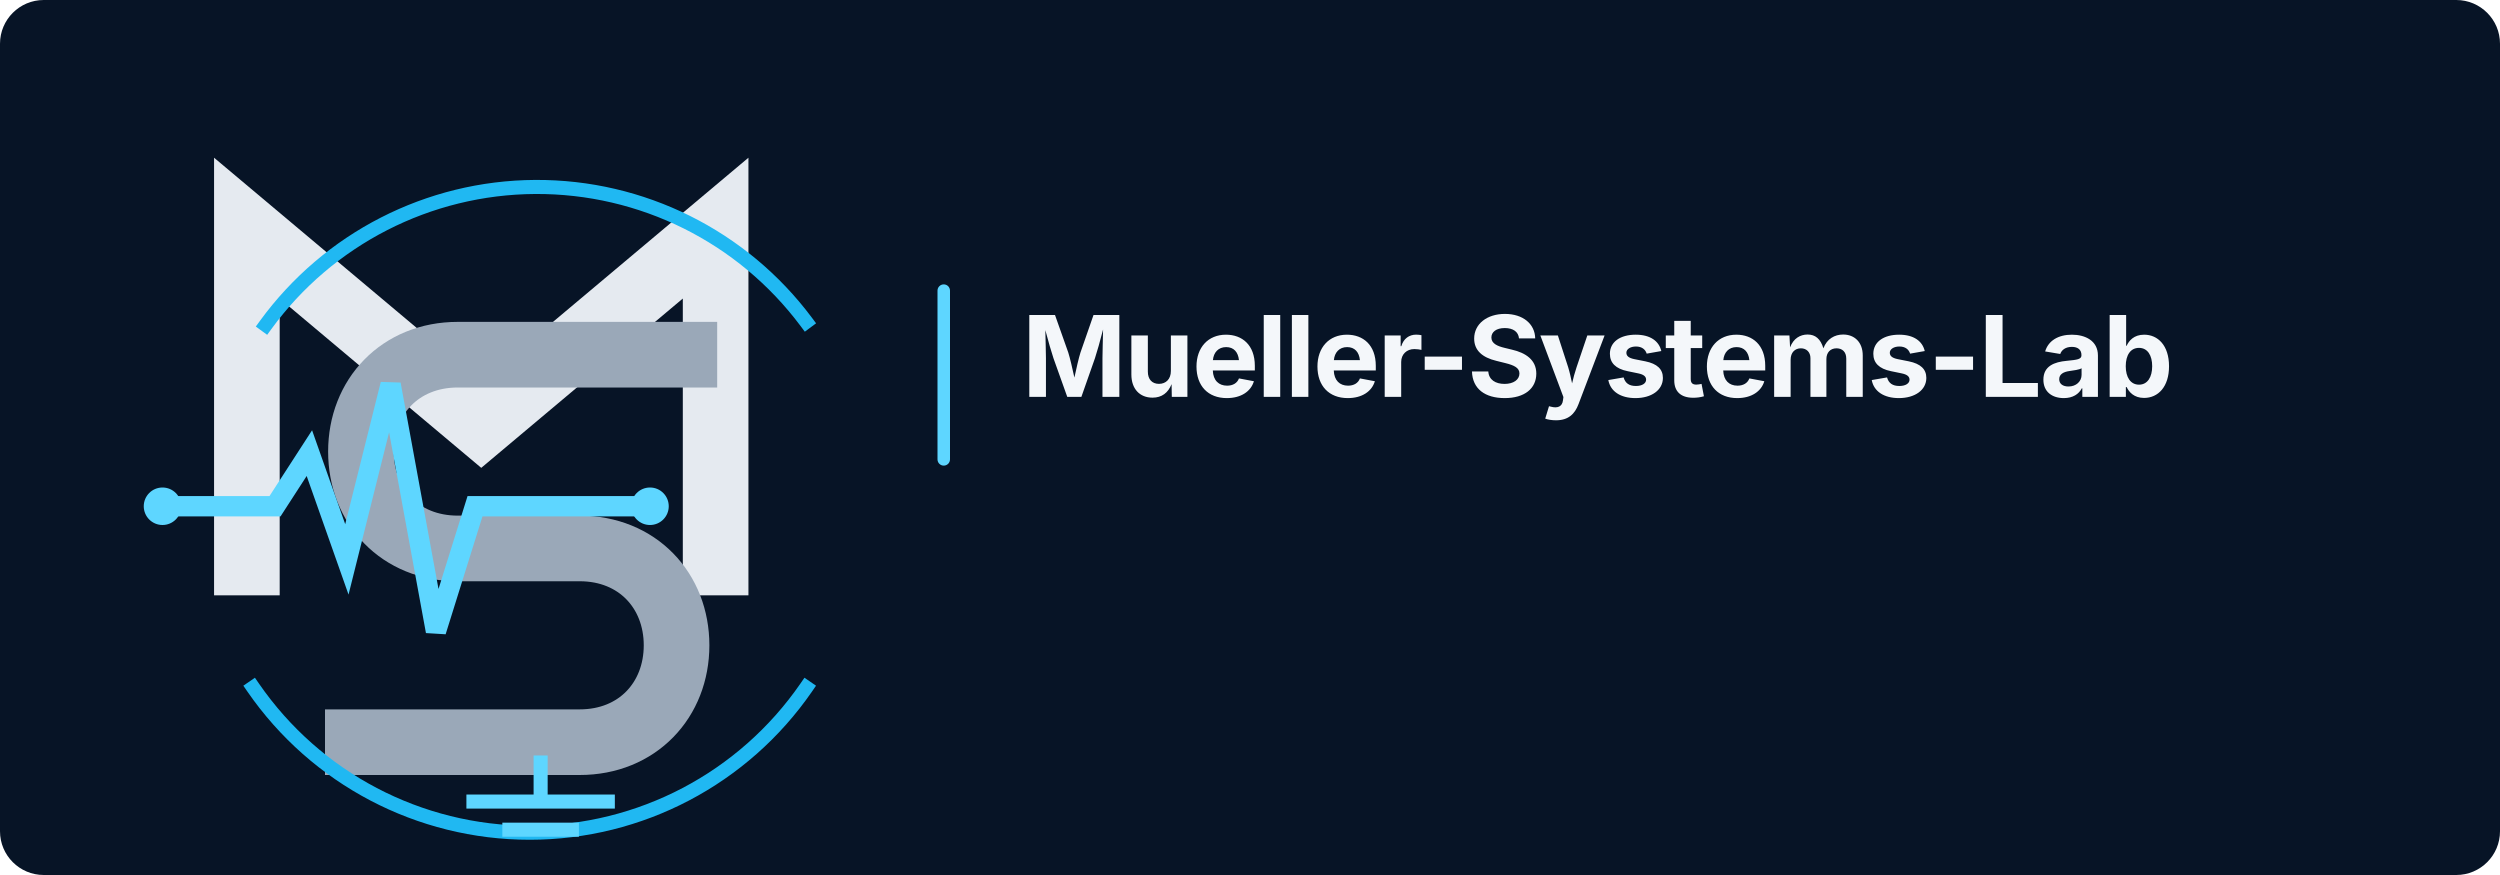
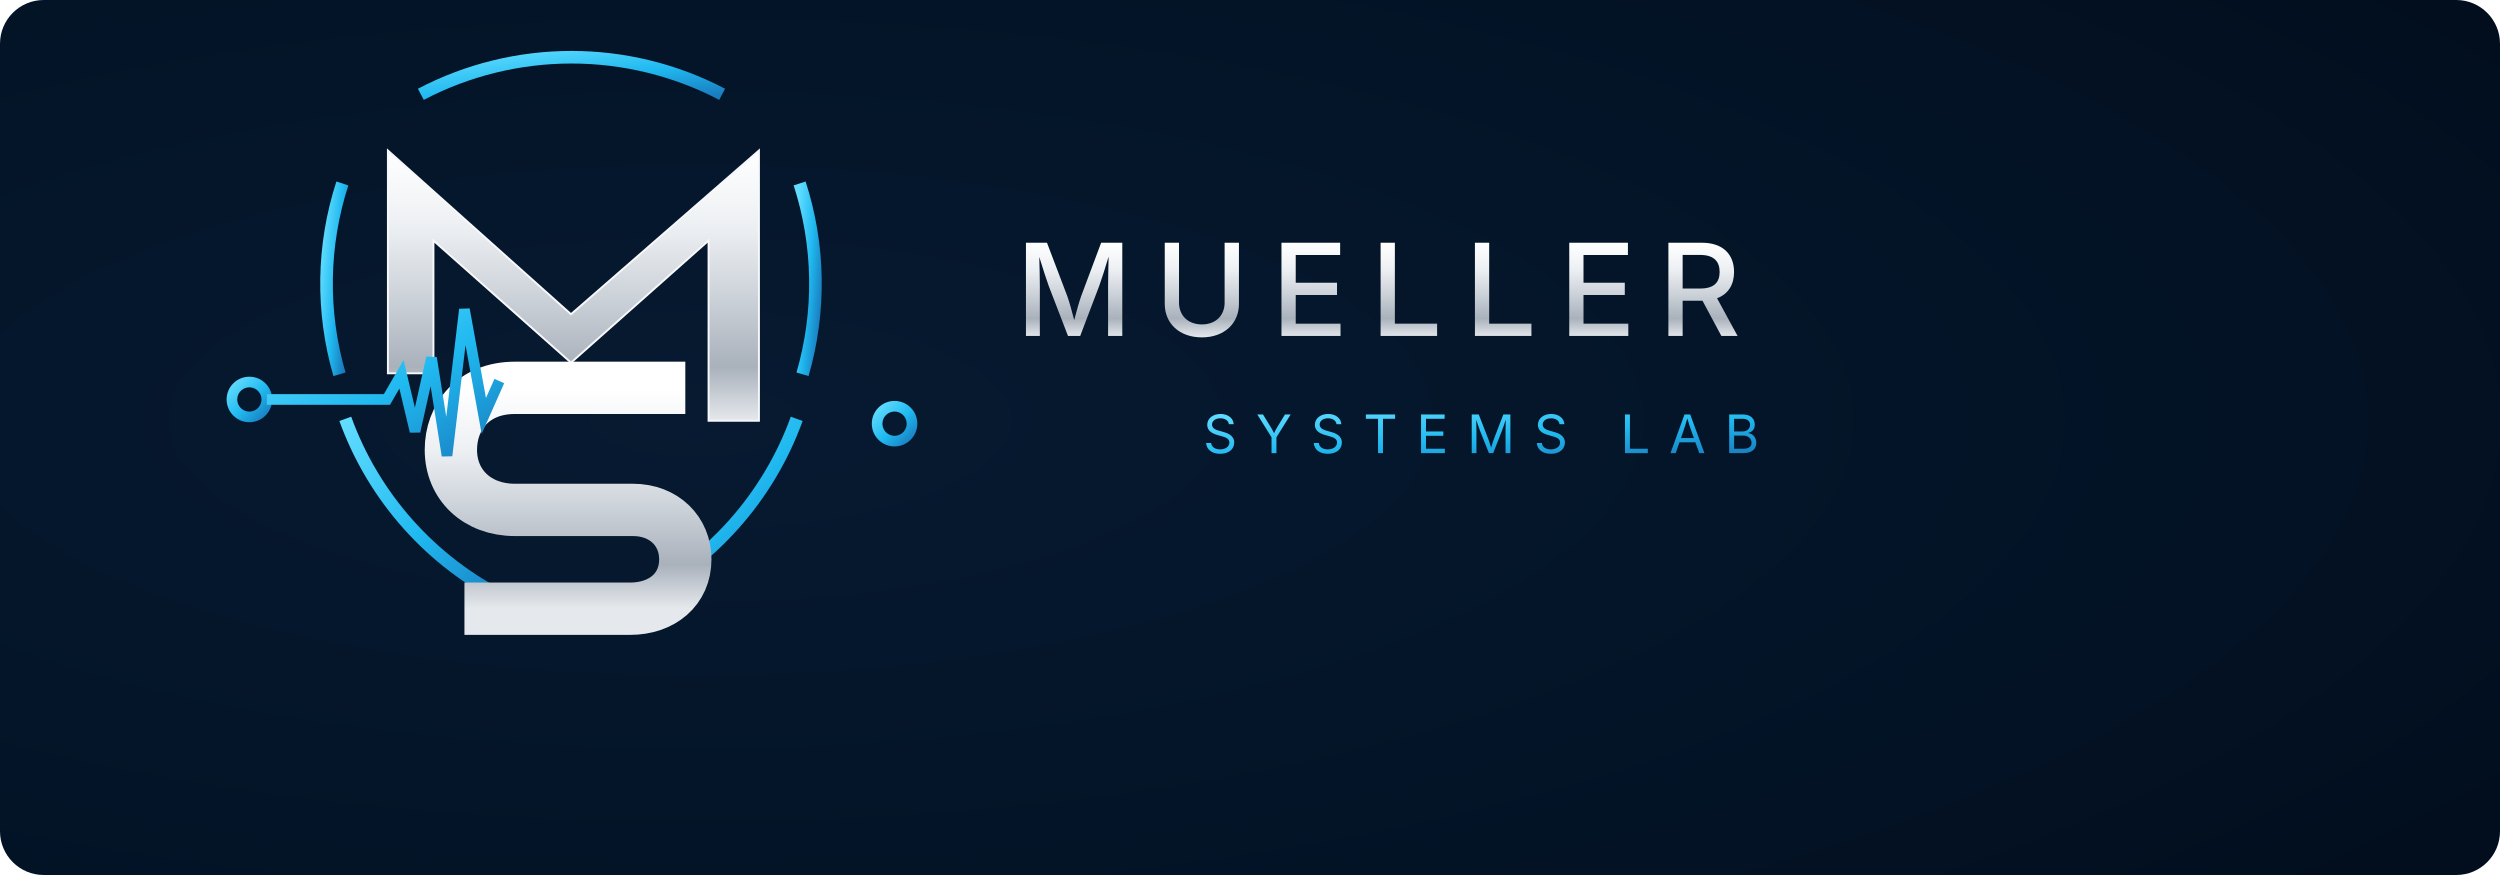
<svg xmlns="http://www.w3.org/2000/svg" viewBox="0 0 1600 560" role="img" aria-labelledby="title desc">
-   <rect width="1600" height="560" rx="28" fill="#071426" />
-   <g transform="translate(86 74)" fill="none" stroke-linecap="square" stroke-linejoin="miter">
-     <path d="M72 286V72l150 126L372 72v214" stroke="#E5EAF0" stroke-width="42" />
-     <path d="M352 153H207c-37 0-62 27-62 62s25 62 62 62h78c37 0 62 27 62 62s-25 62-62 62H143" stroke="#9AA8B8" stroke-width="42" />
-     <path d="M18 250h72l22-34 24 68 28-112 29 158 25-80h112" stroke="#5ED6FF" stroke-width="13" />
-     <circle cx="18" cy="250" r="12" fill="#5ED6FF" stroke="none" />
-     <circle cx="330" cy="250" r="12" fill="#5ED6FF" stroke="none" />
-     <path d="M84 134A215 215 0 0 1 430 132M76 366A215 215 0 0 0 430 366" stroke="#20B8F2" stroke-width="9" />
-     <path d="M260 414v25m-43 0h86m-63 18h40" stroke="#5ED6FF" stroke-width="9" />
+   <defs>
+     <radialGradient id="bg" cx="28%" cy="48%" r="90%">
+       <stop offset="0" stop-color="#071a31" />
+       <stop offset="0.65" stop-color="#031326" />
+       <stop offset="1" stop-color="#020d1c" />
+     </radialGradient>
+     <linearGradient id="silver" x1="0" y1="0" x2="0" y2="1">
+       <stop offset="0" stop-color="#ffffff" />
+       <stop offset="0.28" stop-color="#edf0f3" />
+       <stop offset="0.55" stop-color="#cbd1d8" />
+       <stop offset="0.8" stop-color="#a9b1bb" />
+       <stop offset="1" stop-color="#e5e9ed" />
+     </linearGradient>
+     <linearGradient id="cyan" x1="0" y1="0" x2="1" y2="1">
+       <stop offset="0" stop-color="#62ddff" />
+       <stop offset="0.55" stop-color="#20b9f0" />
+       <stop offset="1" stop-color="#197ec0" />
+     </linearGradient>
+   </defs>
+   <rect width="1600" height="560" rx="28" fill="url(#bg)" />
+   <g transform="translate(48 -50) scale(.62)">
+     <g fill="none" stroke="url(#cyan)" stroke-width="13">
+       <path d="M357 178 A335 335 0 0 1 668 178" />
+       <path d="M276 270 A335 335 0 0 0 273 467" />
+       <path d="M279 513 A335 335 0 0 0 445 699" />
+       <path d="M579 699 A335 335 0 0 0 745 513" />
+       <path d="M751 467 A335 335 0 0 0 748 270" />
+     </g>
+     <path d="M323 236 L323 466 L370 466 L370 329 L512 455 L654 329 L654 515 L706 515 L706 236 L512 405 Z" fill="url(#silver)" stroke="#f7f8fa" stroke-width="2" />
+     <path d="M630 481 H454 C411 481 388 511 388 545 C388 581 415 607 454 607 H576 C608 607 630 629 630 658 C630 689 606 709 573 709 H402" fill="none" stroke="url(#silver)" stroke-width="54" stroke-linejoin="round" />
+     <g fill="none" stroke="url(#cyan)" stroke-width="11">
+       <circle cx="180" cy="493" r="18" />
+       <path d="M198 493 H322 L337 467 L351 526 L368 450 L384 551 L402 400 L422 510 L438 474" />
+       <path d="M630 518 H827" />
+       <circle cx="846" cy="518" r="18" />
+     </g>
+     <g fill="none" stroke="url(#cyan)" stroke-width="10">
+       <path d="M512 709 V778" />
+       <path d="M472 778 H552" />
+       <path d="M484 801 H540" />
+       <path d="M496 823 H528" />
+     </g>
  </g>
-   <g transform="translate(600 236)">
-     <rect x="0" y="-54" width="8" height="116" rx="4" fill="#5ED6FF" />
-     <text x="54" y="18" fill="#F4F7FA" font-family="Inter,IBM Plex Sans,Arial,sans-serif" font-size="72" font-weight="650" letter-spacing="-1.5">Mueller-Systems-Lab</text>
+   <g transform="translate(650 215)">
+     <text x="0" y="0" fill="url(#silver)" font-family="Montserrat,Inter,Arial,sans-serif" font-size="82" font-weight="500" letter-spacing="14">MUELLER</text>
+     <line x1="0" y1="62" x2="90" y2="62" stroke="url(#cyan)" stroke-width="4" />
+     <text x="120" y="75" fill="url(#cyan)" font-family="Montserrat,Inter,Arial,sans-serif" font-size="34" letter-spacing="12">SYSTEMS LAB</text>
+     <line x1="535" y1="62" x2="625" y2="62" stroke="url(#cyan)" stroke-width="4" />
  </g>
</svg>
